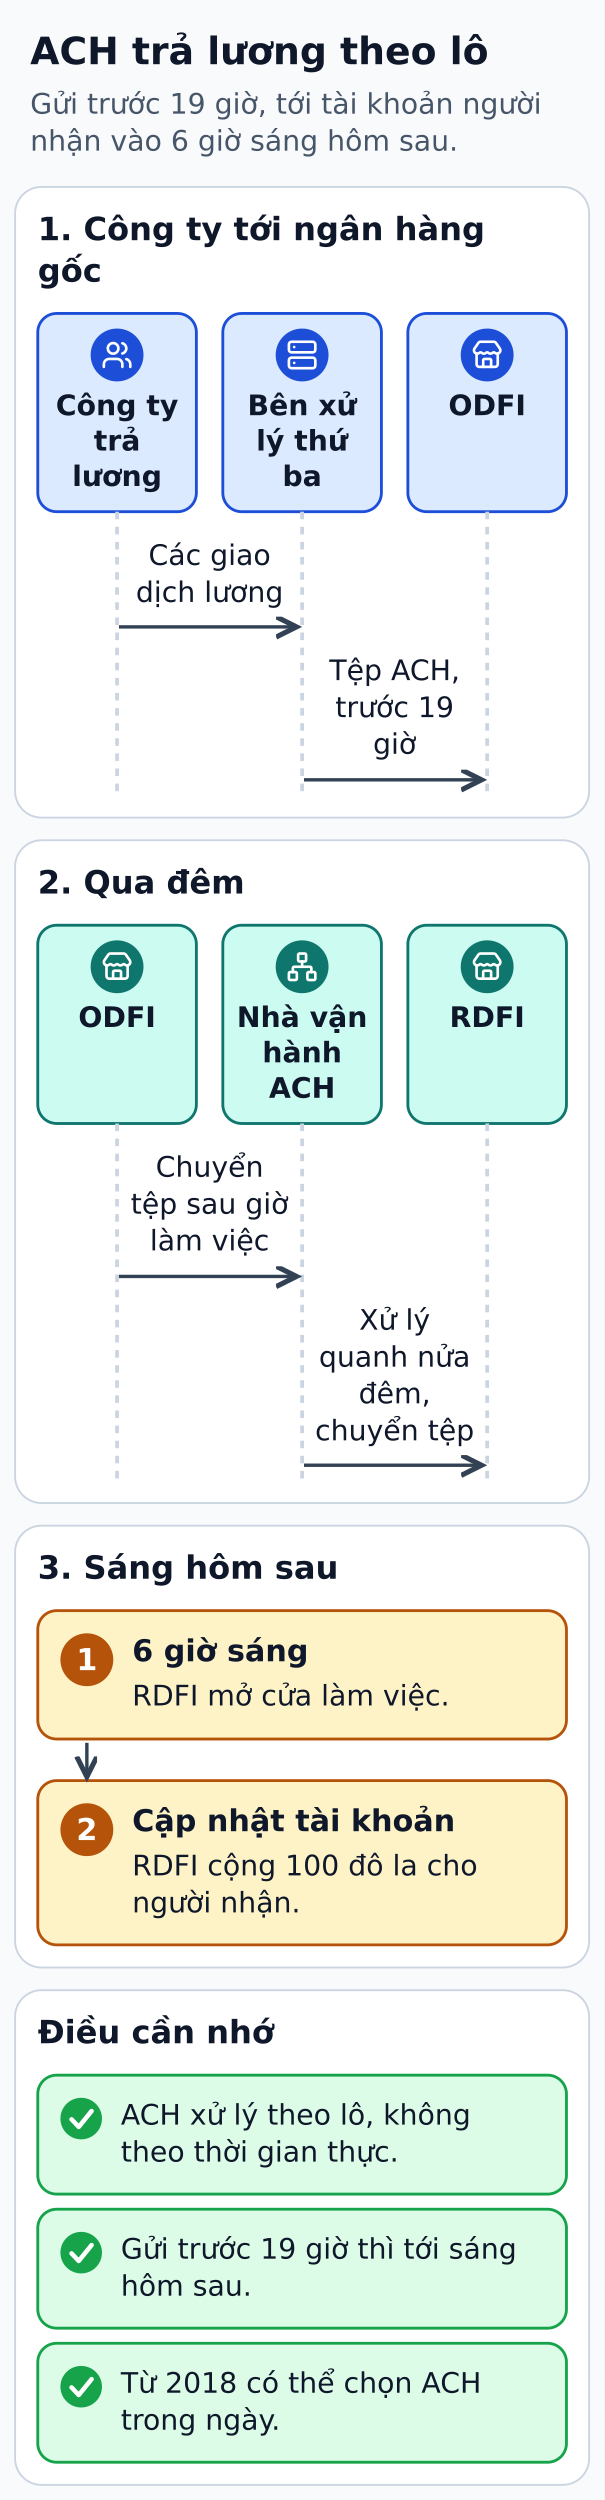
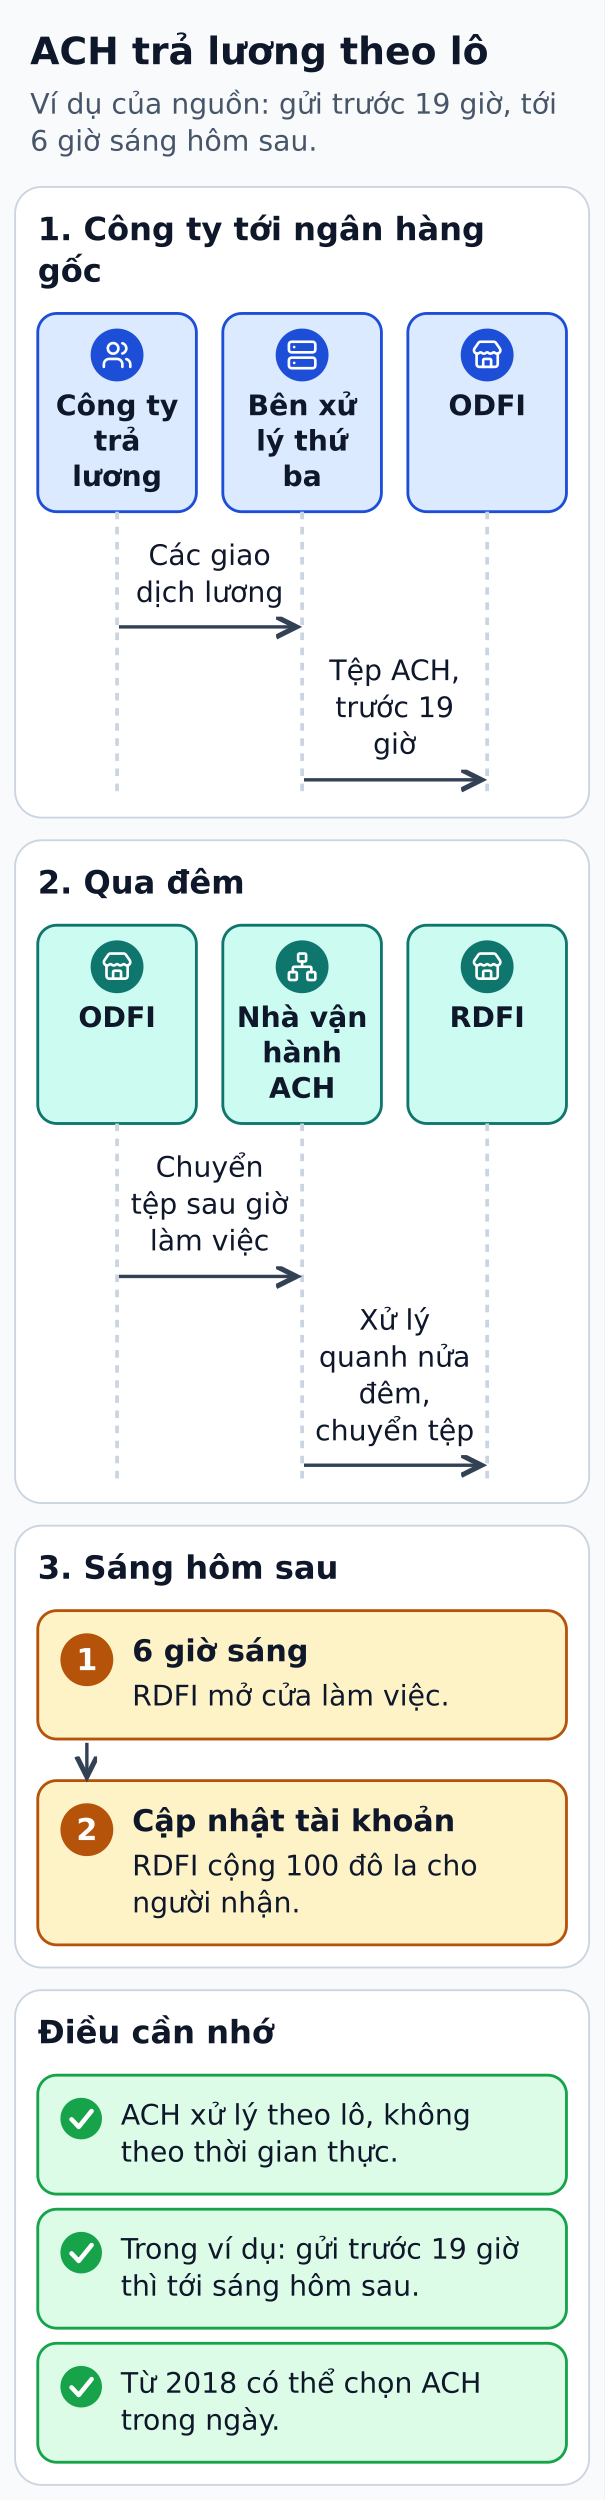
<svg xmlns="http://www.w3.org/2000/svg" width="320" height="1324" viewBox="0 0 320 1324" role="img" aria-labelledby="title desc">
  <defs>
    <marker id="arrow" markerWidth="8" markerHeight="8" refX="6" refY="3" orient="auto">
      <path d="M0,0 L6,3 L0,6" fill="none" stroke="#334155" stroke-width="1.5" />
    </marker>
  </defs>
  <rect width="320" height="1324" fill="#f8fafc" />
  <g font-family="DejaVu Sans, Arial, sans-serif" fill="#0f172a">
    <text x="16" y="34" font-size="20" fill="#0f172a" font-weight="bold" text-anchor="start">ACH trả lương theo lô</text>
-     <text x="16" y="60.2" font-size="15" fill="#475569" font-weight="normal" text-anchor="start">Gửi trước 19 giờ, tới tài khoản người</text>
-     <text x="16" y="79.8" font-size="15" fill="#475569" font-weight="normal" text-anchor="start">nhận vào 6 giờ sáng hôm sau.</text>
+     <text x="16" y="60.2" font-size="15" fill="#475569" font-weight="normal" text-anchor="start">Ví dụ của nguồn: gửi trước 19 giờ, tới</text>
+     <text x="16" y="79.8" font-size="15" fill="#475569" font-weight="normal" text-anchor="start">6 giờ sáng hôm sau.</text>
    <rect x="8" y="99" width="304" height="334" rx="14" fill="#ffffff" stroke="#cbd5e1" stroke-width="1" />
    <text x="20" y="127.2" font-size="17" fill="#0f172a" font-weight="bold" text-anchor="start">1. Công ty tới ngân hàng</text>
    <text x="20" y="149.2" font-size="17" fill="#0f172a" font-weight="bold" text-anchor="start">gốc</text>
    <rect x="20" y="166" width="84" height="105" rx="10" fill="#dbeafe" stroke="#1d4ed8" stroke-width="1.5" />
    <circle cx="62" cy="188" r="14" fill="#1d4ed8" />
    <g transform="translate(53.6 179.6) scale(0.7)" fill="none" stroke="#FFFFFF" stroke-width="2" stroke-linecap="round" stroke-linejoin="round">
      <path d="M16 21v-2a4 4 0 0 0-4-4H6a4 4 0 0 0-4 4v2" />
      <path d="M16 3.128a4 4 0 0 1 0 7.744" />
      <path d="M22 21v-2a4 4 0 0 0-3-3.87" />
      <circle cx="9" cy="7" r="4" />
    </g>
    <text x="62" y="219.9" font-size="15" fill="#0f172a" font-weight="bold" text-anchor="middle">Công ty</text>
    <text x="62" y="238.6" font-size="15" fill="#0f172a" font-weight="bold" text-anchor="middle">trả</text>
    <text x="62" y="257.4" font-size="15" fill="#0f172a" font-weight="bold" text-anchor="middle">lương</text>
    <rect x="118" y="166" width="84" height="105" rx="10" fill="#dbeafe" stroke="#1d4ed8" stroke-width="1.5" />
    <circle cx="160" cy="188" r="14" fill="#1d4ed8" />
    <g transform="translate(151.6 179.6) scale(0.7)" fill="none" stroke="#FFFFFF" stroke-width="2" stroke-linecap="round" stroke-linejoin="round">
      <rect height="8" rx="2" ry="2" width="20" x="2" y="2" />
      <rect height="8" rx="2" ry="2" width="20" x="2" y="14" />
      <line x1="6" x2="6.01" y1="6" y2="6" />
      <line x1="6" x2="6.01" y1="18" y2="18" />
    </g>
    <text x="160" y="219.9" font-size="15" fill="#0f172a" font-weight="bold" text-anchor="middle">Bên xử</text>
    <text x="160" y="238.6" font-size="15" fill="#0f172a" font-weight="bold" text-anchor="middle">lý thứ</text>
    <text x="160" y="257.4" font-size="15" fill="#0f172a" font-weight="bold" text-anchor="middle">ba</text>
    <rect x="216" y="166" width="84" height="105" rx="10" fill="#dbeafe" stroke="#1d4ed8" stroke-width="1.5" />
    <circle cx="258" cy="188" r="14" fill="#1d4ed8" />
    <g transform="translate(249.6 179.6) scale(0.7)" fill="none" stroke="#FFFFFF" stroke-width="2" stroke-linecap="round" stroke-linejoin="round">
      <path d="M15 21v-5a1 1 0 0 0-1-1h-4a1 1 0 0 0-1 1v5" />
      <path d="M17.774 10.31a1.12 1.12 0 0 0-1.549 0 2.5 2.5 0 0 1-3.451 0 1.12 1.12 0 0 0-1.548 0 2.5 2.5 0 0 1-3.452 0 1.12 1.12 0 0 0-1.549 0 2.5 2.5 0 0 1-3.77-3.248l2.889-4.184A2 2 0 0 1 7 2h10a2 2 0 0 1 1.653.873l2.895 4.192a2.5 2.5 0 0 1-3.774 3.244" />
      <path d="M4 10.95V19a2 2 0 0 0 2 2h12a2 2 0 0 0 2-2v-8.05" />
    </g>
    <text x="258" y="219.9" font-size="15" fill="#0f172a" font-weight="bold" text-anchor="middle">ODFI</text>
    <polyline points="62,271 62,421" fill="none" stroke="#cbd5e1" stroke-width="2" stroke-dasharray="4 4" />
    <polyline points="160,271 160,421" fill="none" stroke="#cbd5e1" stroke-width="2" stroke-dasharray="4 4" />
    <polyline points="258,271 258,421" fill="none" stroke="#cbd5e1" stroke-width="2" stroke-dasharray="4 4" />
    <text x="111" y="299.2" font-size="15" fill="#0f172a" font-weight="normal" text-anchor="middle">Các giao</text>
    <text x="111" y="318.8" font-size="15" fill="#0f172a" font-weight="normal" text-anchor="middle">dịch lương</text>
    <polyline points="63,332 157,332" fill="none" stroke="#334155" stroke-width="1.8" stroke-linejoin="round" marker-end="url(#arrow)" />
    <text x="209" y="360.2" font-size="15" fill="#0f172a" font-weight="normal" text-anchor="middle">Tệp ACH,</text>
    <text x="209" y="379.8" font-size="15" fill="#0f172a" font-weight="normal" text-anchor="middle">trước 19</text>
    <text x="209" y="399.2" font-size="15" fill="#0f172a" font-weight="normal" text-anchor="middle">giờ</text>
    <polyline points="161,413 255,413" fill="none" stroke="#334155" stroke-width="1.8" stroke-linejoin="round" marker-end="url(#arrow)" />
    <rect x="8" y="445" width="304" height="351" rx="14" fill="#ffffff" stroke="#cbd5e1" stroke-width="1" />
    <text x="20" y="473.2" font-size="17" fill="#0f172a" font-weight="bold" text-anchor="start">2. Qua đêm</text>
    <rect x="20" y="490" width="84" height="105" rx="10" fill="#ccfbf1" stroke="#0f766e" stroke-width="1.5" />
    <circle cx="62" cy="512" r="14" fill="#0f766e" />
    <g transform="translate(53.6 503.6) scale(0.7)" fill="none" stroke="#FFFFFF" stroke-width="2" stroke-linecap="round" stroke-linejoin="round">
      <path d="M15 21v-5a1 1 0 0 0-1-1h-4a1 1 0 0 0-1 1v5" />
      <path d="M17.774 10.31a1.12 1.12 0 0 0-1.549 0 2.5 2.5 0 0 1-3.451 0 1.12 1.12 0 0 0-1.548 0 2.5 2.5 0 0 1-3.452 0 1.12 1.12 0 0 0-1.549 0 2.5 2.5 0 0 1-3.77-3.248l2.889-4.184A2 2 0 0 1 7 2h10a2 2 0 0 1 1.653.873l2.895 4.192a2.5 2.5 0 0 1-3.774 3.244" />
      <path d="M4 10.95V19a2 2 0 0 0 2 2h12a2 2 0 0 0 2-2v-8.05" />
    </g>
    <text x="62" y="543.9" font-size="15" fill="#0f172a" font-weight="bold" text-anchor="middle">ODFI</text>
    <rect x="118" y="490" width="84" height="105" rx="10" fill="#ccfbf1" stroke="#0f766e" stroke-width="1.5" />
    <circle cx="160" cy="512" r="14" fill="#0f766e" />
    <g transform="translate(151.6 503.6) scale(0.7)" fill="none" stroke="#FFFFFF" stroke-width="2" stroke-linecap="round" stroke-linejoin="round">
      <rect height="6" rx="1" width="6" x="16" y="16" />
      <rect height="6" rx="1" width="6" x="2" y="16" />
      <rect height="6" rx="1" width="6" x="9" y="2" />
      <path d="M5 16v-3a1 1 0 0 1 1-1h12a1 1 0 0 1 1 1v3" />
      <path d="M12 12V8" />
    </g>
    <text x="160" y="543.9" font-size="15" fill="#0f172a" font-weight="bold" text-anchor="middle">Nhà vận</text>
    <text x="160" y="562.6" font-size="15" fill="#0f172a" font-weight="bold" text-anchor="middle">hành</text>
    <text x="160" y="581.4" font-size="15" fill="#0f172a" font-weight="bold" text-anchor="middle">ACH</text>
    <rect x="216" y="490" width="84" height="105" rx="10" fill="#ccfbf1" stroke="#0f766e" stroke-width="1.5" />
    <circle cx="258" cy="512" r="14" fill="#0f766e" />
    <g transform="translate(249.6 503.6) scale(0.7)" fill="none" stroke="#FFFFFF" stroke-width="2" stroke-linecap="round" stroke-linejoin="round">
      <path d="M15 21v-5a1 1 0 0 0-1-1h-4a1 1 0 0 0-1 1v5" />
      <path d="M17.774 10.31a1.12 1.12 0 0 0-1.549 0 2.5 2.5 0 0 1-3.451 0 1.12 1.12 0 0 0-1.548 0 2.5 2.5 0 0 1-3.452 0 1.12 1.12 0 0 0-1.549 0 2.5 2.5 0 0 1-3.77-3.248l2.889-4.184A2 2 0 0 1 7 2h10a2 2 0 0 1 1.653.873l2.895 4.192a2.5 2.5 0 0 1-3.774 3.244" />
      <path d="M4 10.95V19a2 2 0 0 0 2 2h12a2 2 0 0 0 2-2v-8.05" />
    </g>
    <text x="258" y="543.9" font-size="15" fill="#0f172a" font-weight="bold" text-anchor="middle">RDFI</text>
    <polyline points="62,595 62,784" fill="none" stroke="#cbd5e1" stroke-width="2" stroke-dasharray="4 4" />
    <polyline points="160,595 160,784" fill="none" stroke="#cbd5e1" stroke-width="2" stroke-dasharray="4 4" />
    <polyline points="258,595 258,784" fill="none" stroke="#cbd5e1" stroke-width="2" stroke-dasharray="4 4" />
    <text x="111" y="623.2" font-size="15" fill="#0f172a" font-weight="normal" text-anchor="middle">Chuyển</text>
    <text x="111" y="642.8" font-size="15" fill="#0f172a" font-weight="normal" text-anchor="middle">tệp sau giờ</text>
    <text x="111" y="662.2" font-size="15" fill="#0f172a" font-weight="normal" text-anchor="middle">làm việc</text>
    <polyline points="63,676 157,676" fill="none" stroke="#334155" stroke-width="1.8" stroke-linejoin="round" marker-end="url(#arrow)" />
    <text x="209" y="704.2" font-size="15" fill="#0f172a" font-weight="normal" text-anchor="middle">Xử lý</text>
    <text x="209" y="723.8" font-size="15" fill="#0f172a" font-weight="normal" text-anchor="middle">quanh nửa</text>
    <text x="209" y="743.2" font-size="15" fill="#0f172a" font-weight="normal" text-anchor="middle">đêm,</text>
    <text x="209" y="762.8" font-size="15" fill="#0f172a" font-weight="normal" text-anchor="middle">chuyển tệp</text>
    <polyline points="161,776 255,776" fill="none" stroke="#334155" stroke-width="1.8" stroke-linejoin="round" marker-end="url(#arrow)" />
    <rect x="8" y="808" width="304" height="234" rx="14" fill="#ffffff" stroke="#cbd5e1" stroke-width="1" />
    <text x="20" y="836.1" font-size="17" fill="#0f172a" font-weight="bold" text-anchor="start">3. Sáng hôm sau</text>
    <rect x="20" y="853" width="280" height="68" rx="10" fill="#fef3c7" stroke="#b45309" stroke-width="1.5" />
    <circle cx="46" cy="879" r="14" fill="#b45309" />
    <text x="46" y="884.5" font-size="16" fill="#ffffff" font-weight="bold" text-anchor="middle">1</text>
    <text x="70" y="879.8" font-size="16" fill="#0f172a" font-weight="bold" text-anchor="start">6 giờ sáng</text>
    <text x="70" y="903.2" font-size="15" fill="#0f172a" font-weight="normal" text-anchor="start">RDFI mở cửa làm việc.</text>
    <rect x="20" y="943" width="280" height="87" rx="10" fill="#fef3c7" stroke="#b45309" stroke-width="1.5" />
    <circle cx="46" cy="969" r="14" fill="#b45309" />
    <text x="46" y="974.5" font-size="16" fill="#ffffff" font-weight="bold" text-anchor="middle">2</text>
    <text x="70" y="969.8" font-size="16" fill="#0f172a" font-weight="bold" text-anchor="start">Cập nhật tài khoản</text>
    <text x="70" y="993.2" font-size="15" fill="#0f172a" font-weight="normal" text-anchor="start">RDFI cộng 100 đô la cho</text>
    <text x="70" y="1012.8" font-size="15" fill="#0f172a" font-weight="normal" text-anchor="start">người nhận.</text>
    <polyline points="46,923 46,941" fill="none" stroke="#334155" stroke-width="1.8" stroke-linejoin="round" marker-end="url(#arrow)" />
    <rect x="8" y="1054" width="304" height="262" rx="14" fill="#ffffff" stroke="#cbd5e1" stroke-width="1" />
    <text x="20" y="1082.1" font-size="17" fill="#0f172a" font-weight="bold" text-anchor="start">Điều cần nhớ</text>
    <rect x="20" y="1099" width="280" height="63" rx="10" fill="#dcfce7" stroke="#16a34a" stroke-width="1.5" />
    <circle cx="43" cy="1122" r="11" fill="#16a34a" />
    <polyline points="37.9,1122.4 41.7,1126.4 48.5,1118" fill="none" stroke="#ffffff" stroke-width="2.4" stroke-linecap="round" stroke-linejoin="round" />
    <text x="64" y="1125.2" font-size="15" fill="#0f172a" font-weight="normal" text-anchor="start">ACH xử lý theo lô, không</text>
    <text x="64" y="1144.8" font-size="15" fill="#0f172a" font-weight="normal" text-anchor="start">theo thời gian thực.</text>
    <rect x="20" y="1170" width="280" height="63" rx="10" fill="#dcfce7" stroke="#16a34a" stroke-width="1.5" />
    <circle cx="43" cy="1193" r="11" fill="#16a34a" />
    <polyline points="37.9,1193.4 41.7,1197.4 48.5,1189" fill="none" stroke="#ffffff" stroke-width="2.4" stroke-linecap="round" stroke-linejoin="round" />
-     <text x="64" y="1196.2" font-size="15" fill="#0f172a" font-weight="normal" text-anchor="start">Gửi trước 19 giờ thì tới sáng</text>
-     <text x="64" y="1215.8" font-size="15" fill="#0f172a" font-weight="normal" text-anchor="start">hôm sau.</text>
+     <text x="64" y="1196.2" font-size="15" fill="#0f172a" font-weight="normal" text-anchor="start">Trong ví dụ: gửi trước 19 giờ</text>
+     <text x="64" y="1215.8" font-size="15" fill="#0f172a" font-weight="normal" text-anchor="start">thì tới sáng hôm sau.</text>
    <rect x="20" y="1241" width="280" height="63" rx="10" fill="#dcfce7" stroke="#16a34a" stroke-width="1.5" />
    <circle cx="43" cy="1264" r="11" fill="#16a34a" />
    <polyline points="37.9,1264.4 41.7,1268.4 48.5,1260" fill="none" stroke="#ffffff" stroke-width="2.4" stroke-linecap="round" stroke-linejoin="round" />
    <text x="64" y="1267.2" font-size="15" fill="#0f172a" font-weight="normal" text-anchor="start">Từ 2018 có thể chọn ACH</text>
    <text x="64" y="1286.8" font-size="15" fill="#0f172a" font-weight="normal" text-anchor="start">trong ngày.</text>
  </g>
</svg>
